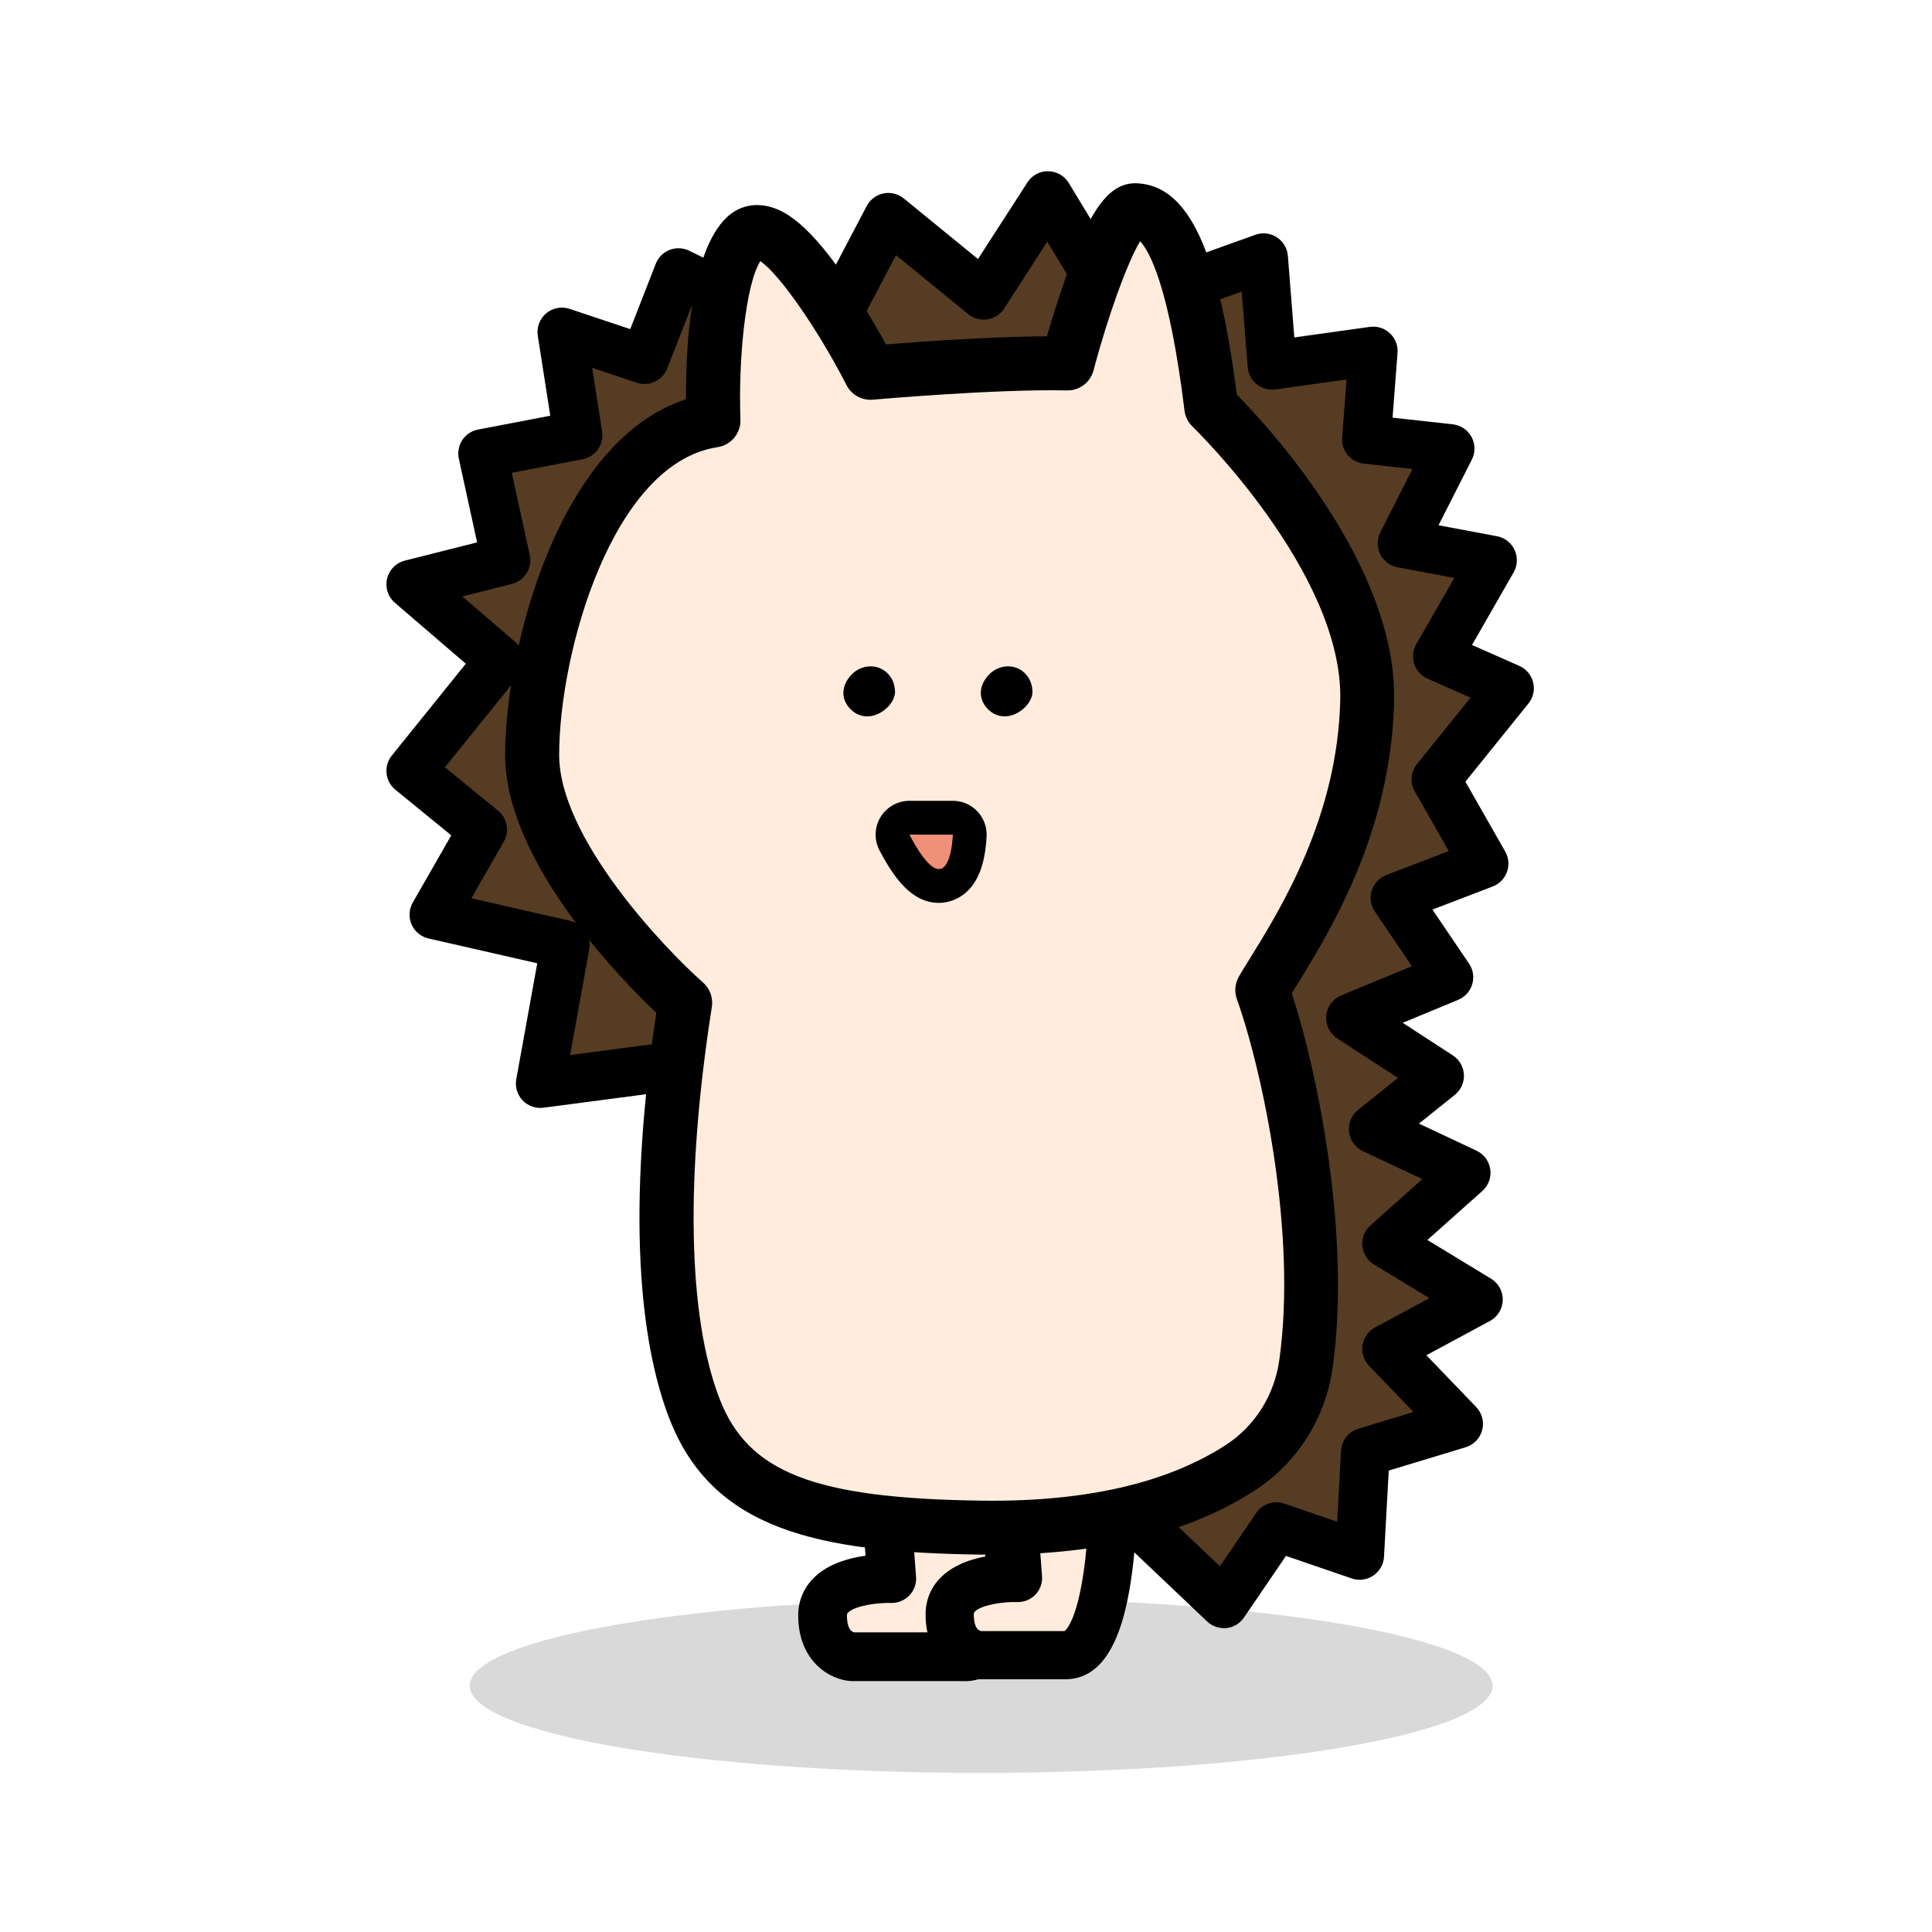
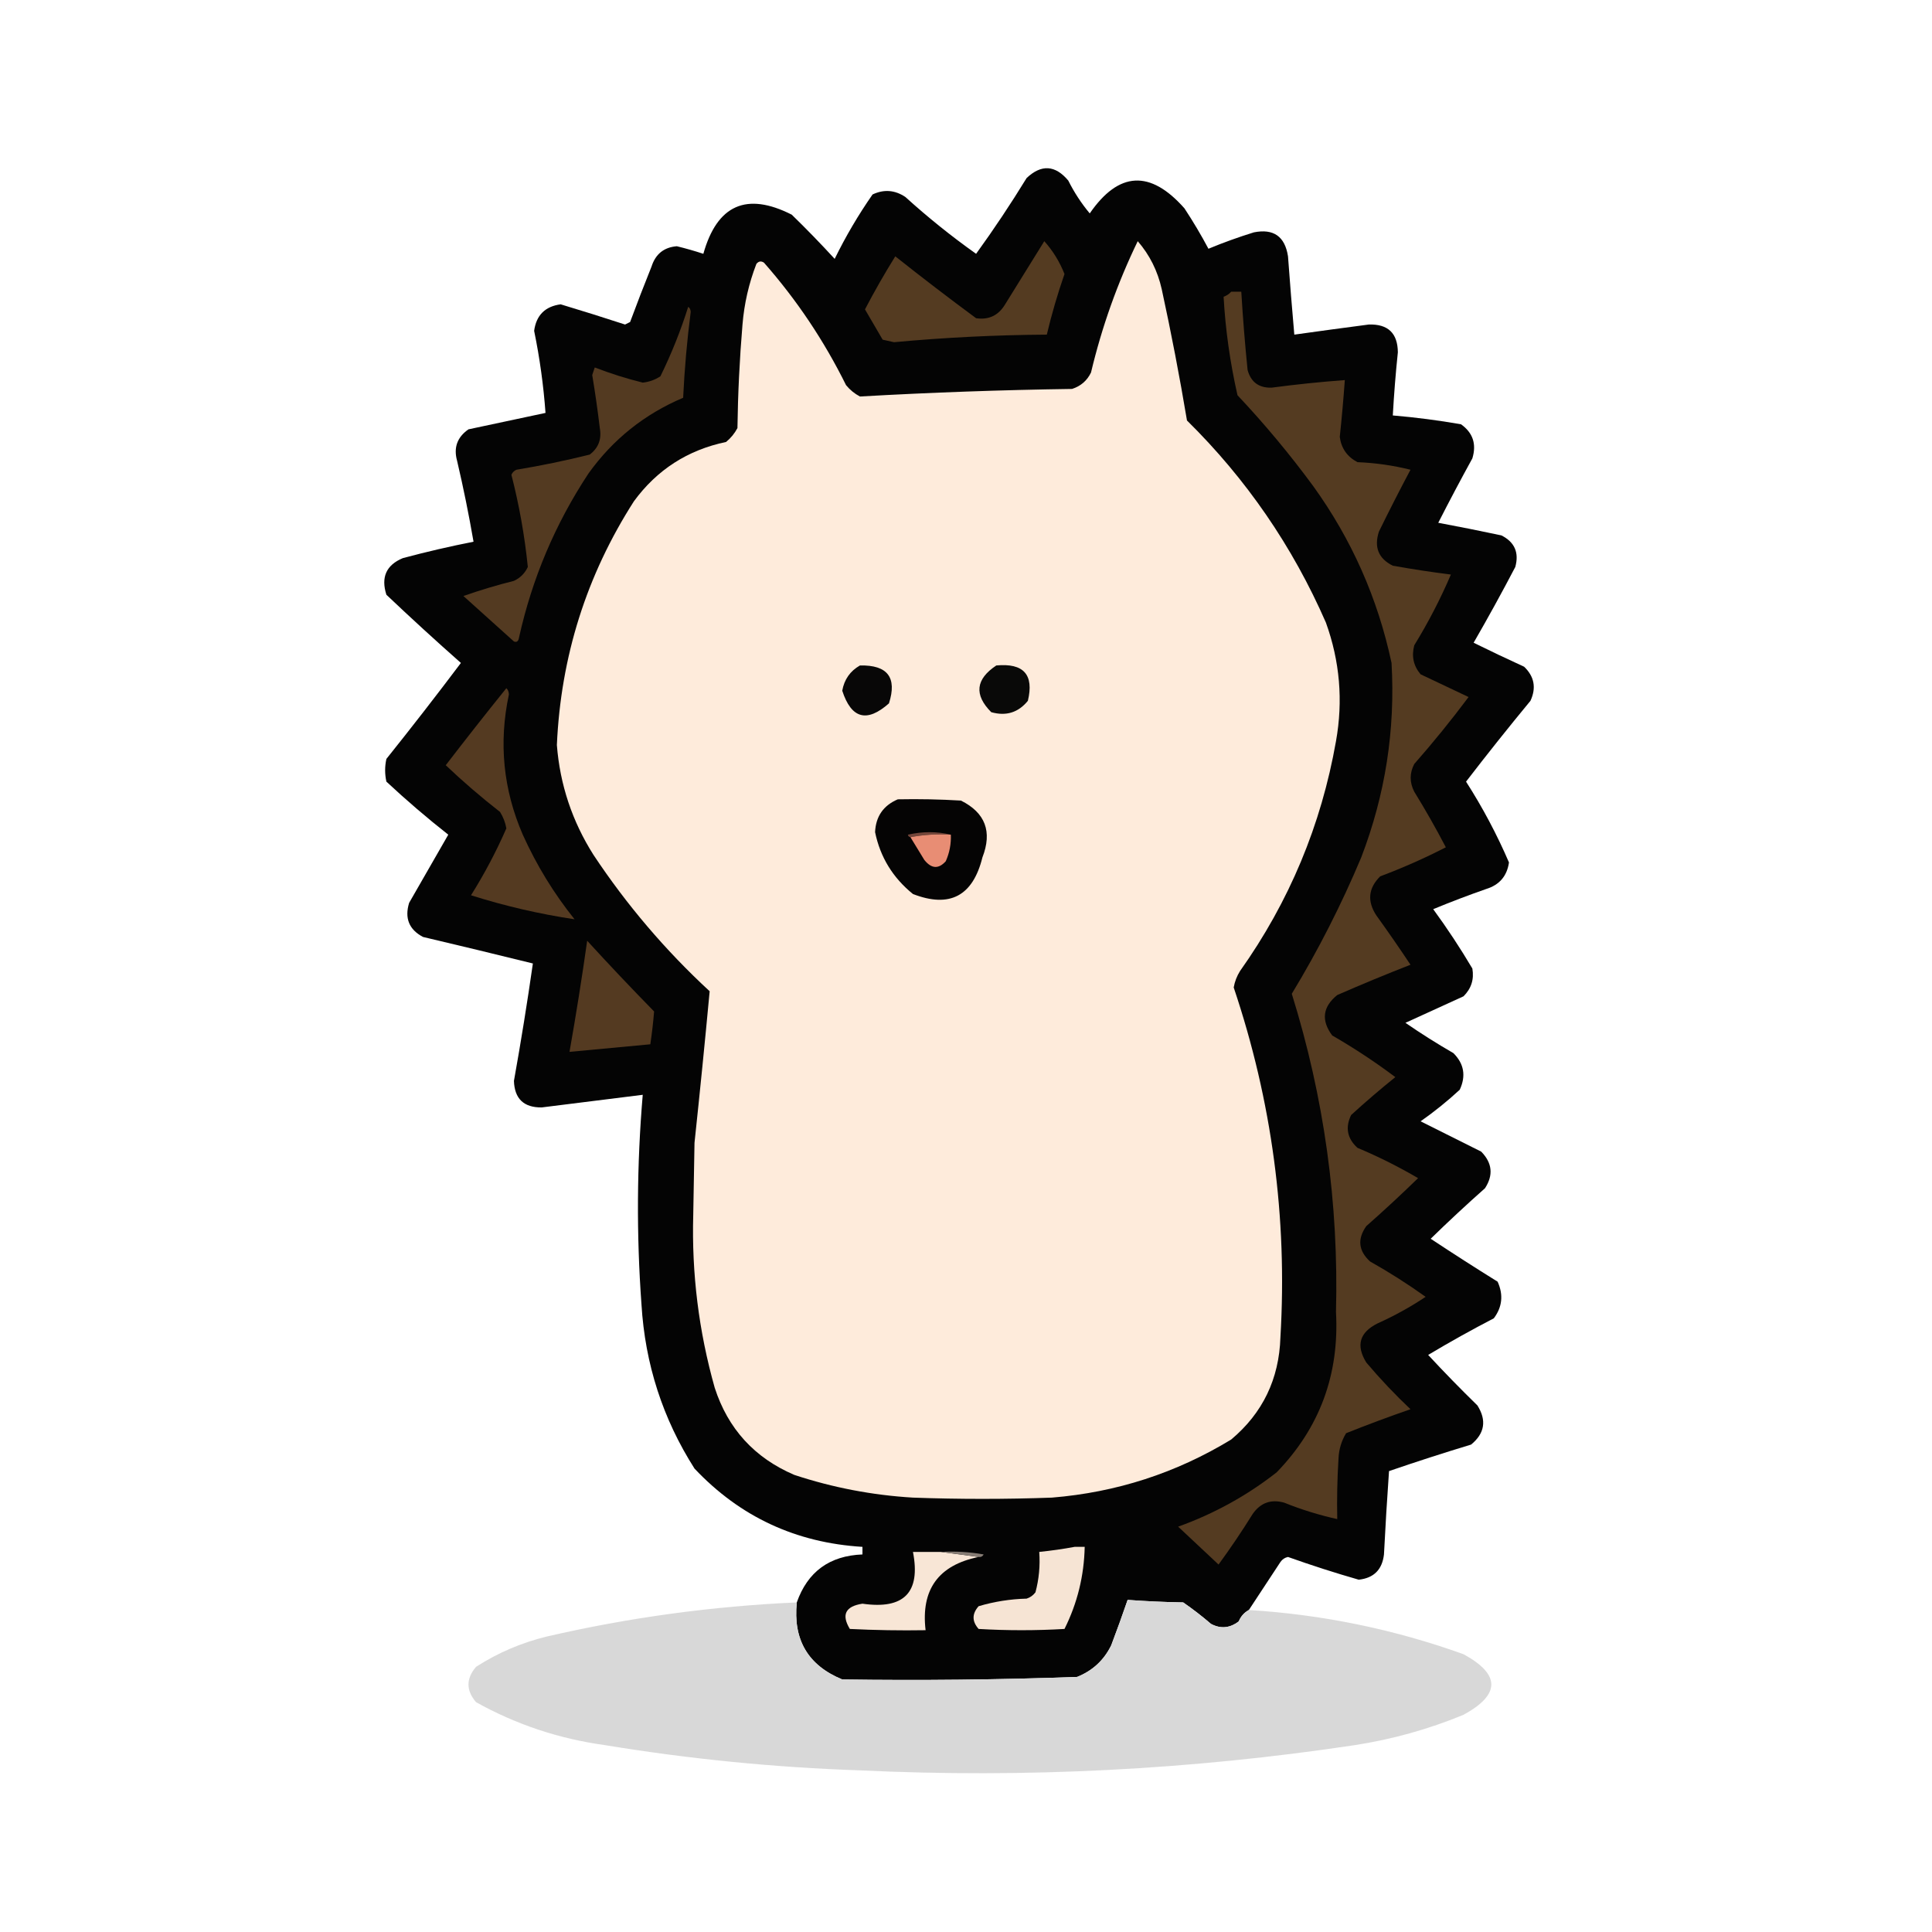
- <svg xmlns="http://www.w3.org/2000/svg" width="255" height="255" viewBox="0 0 255 255" fill="none">
-   <ellipse cx="129.5" cy="222.5" rx="67.5" ry="11.5" fill="#D9D9D9" />
-   <path d="M87.235 140.924L71.305 143.02L74.625 124.696L57.272 120.737L63.709 109.494L54.22 101.749L65.948 87.201L54.22 77.128L66.786 73.956L63.709 59.869L76.299 57.456L74.169 43.83L85.08 47.467L89.559 35.996L108.572 45.227L117.258 28.697L129.849 38.969L138.322 25.833L147.488 40.951L166.783 34.034L167.903 48.21L181.257 46.347L180.365 57.996L191.41 59.22L185.068 71.717L197.004 73.956L189.73 86.641L199.244 90.843L189.542 102.869L195.884 114.003L184.136 118.507L191.242 128.997L178.259 134.363L190.008 141.999L181.257 149.02L193.521 154.788L183.016 164.148L195.141 171.516L183.016 178.047L192.53 187.932L180.217 191.663L179.468 205.28L168.463 201.509L161.536 211.672L150.833 201.509L115.301 197.446L87.235 140.924Z" fill="#563C22" />
-   <path d="M161.534 214.892C160.712 214.892 159.919 214.58 159.315 214.005L149.395 204.585L114.932 200.641C113.847 200.517 112.901 199.853 112.415 198.872L85.375 144.411L71.729 146.205C70.709 146.339 69.688 145.977 68.979 145.234C68.271 144.491 67.958 143.45 68.142 142.439L70.912 127.143L56.562 123.868C55.566 123.64 54.738 122.956 54.327 122.02C53.916 121.083 53.975 120.013 54.481 119.126L59.56 110.256L52.187 104.236C50.814 103.116 50.606 101.099 51.716 99.722L61.482 87.602L52.122 79.56C51.21 78.777 50.809 77.548 51.087 76.379C51.364 75.209 52.266 74.288 53.435 73.995L62.974 71.587L60.561 60.547C60.377 59.7 60.541 58.813 61.016 58.085C61.492 57.361 62.245 56.861 63.098 56.697L72.631 54.869L70.981 44.319C70.808 43.21 71.224 42.09 72.081 41.361C72.938 40.633 74.113 40.41 75.178 40.767L83.185 43.438L86.55 34.816C86.877 33.978 87.541 33.314 88.373 32.987C89.211 32.66 90.147 32.695 90.955 33.091L107.163 40.96L114.397 27.19C114.848 26.333 115.656 25.723 116.602 25.53C117.549 25.337 118.535 25.58 119.283 26.189L129.084 34.187L135.605 24.078C136.204 23.147 137.24 22.567 138.355 22.602C139.465 22.616 140.49 23.201 141.065 24.152L148.869 37.021L165.687 30.991C166.633 30.649 167.679 30.772 168.521 31.317C169.363 31.863 169.903 32.769 169.983 33.77L170.835 44.538L180.8 43.145C181.766 43.011 182.742 43.319 183.451 43.987C184.159 44.657 184.531 45.608 184.456 46.579L183.802 55.127L191.75 56.004C192.801 56.122 193.727 56.742 194.228 57.673C194.728 58.605 194.743 59.72 194.267 60.661L189.867 69.328L197.582 70.775C198.608 70.968 199.475 71.642 199.911 72.593C200.347 73.544 200.298 74.639 199.782 75.546L194.287 85.129L200.531 87.889C201.447 88.296 202.121 89.103 202.359 90.074C202.597 91.046 202.364 92.076 201.735 92.854L193.415 103.171L198.672 112.397C199.138 113.214 199.222 114.191 198.905 115.078C198.588 115.964 197.904 116.663 197.027 117L189.065 120.052L193.896 127.188C194.441 127.99 194.594 128.991 194.312 129.918C194.035 130.844 193.351 131.598 192.459 131.969L185.14 134.997L191.755 139.298C192.622 139.863 193.167 140.804 193.217 141.84C193.267 142.87 192.821 143.866 192.013 144.51L187.286 148.301L194.877 151.874C195.858 152.334 196.537 153.256 196.695 154.326C196.854 155.397 196.458 156.472 195.65 157.195L188.396 163.662L196.799 168.77C197.785 169.37 198.375 170.45 198.345 171.605C198.316 172.759 197.672 173.81 196.651 174.355L188.262 178.874L194.832 185.702C195.61 186.509 195.912 187.664 195.63 188.749C195.348 189.834 194.52 190.691 193.45 191.018L183.297 194.096L182.673 205.462C182.618 206.468 182.093 207.395 181.255 207.96C180.418 208.525 179.368 208.663 178.411 208.336L169.73 205.363L164.185 213.5C163.655 214.282 162.808 214.788 161.866 214.887C161.752 214.902 161.638 214.907 161.525 214.907L161.534 214.892ZM117.405 194.442L151.198 198.307C151.892 198.387 152.541 198.689 153.051 199.17L161.009 206.726L165.806 199.69C166.623 198.491 168.139 197.985 169.512 198.456L176.489 200.849L177.004 191.479C177.078 190.127 177.99 188.967 179.288 188.571L186.567 186.366L180.701 180.271C180.002 179.548 179.685 178.537 179.838 177.541C179.992 176.545 180.606 175.683 181.493 175.202L188.663 171.342L181.345 166.897C180.473 166.367 179.903 165.455 179.809 164.44C179.714 163.424 180.111 162.423 180.874 161.744L187.737 155.625L179.883 151.933C178.877 151.462 178.188 150.501 178.055 149.396C177.926 148.291 178.372 147.201 179.239 146.502L184.516 142.271L176.499 137.058C175.498 136.404 174.938 135.249 175.047 134.06C175.156 132.871 175.919 131.835 177.024 131.38L186.349 127.525L181.459 120.305C180.909 119.492 180.76 118.472 181.052 117.535C181.35 116.599 182.053 115.846 182.97 115.494L191.22 112.332L186.736 104.459C186.082 103.309 186.196 101.872 187.028 100.842L194.089 92.086L188.421 89.579C187.583 89.207 186.949 88.504 186.661 87.636C186.379 86.769 186.473 85.823 186.929 85.03L191.948 76.279L184.466 74.877C183.47 74.689 182.618 74.045 182.172 73.138C181.726 72.226 181.731 71.161 182.187 70.254L186.424 61.905L180.002 61.196C178.277 61.003 177.014 59.482 177.143 57.748L177.727 50.087L168.338 51.4C167.461 51.524 166.569 51.276 165.875 50.721C165.181 50.166 164.75 49.349 164.681 48.462L163.893 38.487L148.562 43.983C147.12 44.503 145.515 43.928 144.722 42.62L138.226 31.902L132.542 40.712C132.047 41.48 131.244 42.005 130.337 42.149C129.431 42.293 128.509 42.045 127.8 41.465L118.262 33.681L111.409 46.723C110.602 48.264 108.714 48.883 107.153 48.12L91.277 40.41L88.066 48.63C87.442 50.226 85.678 51.058 84.047 50.513L78.156 48.551L79.469 56.95C79.737 58.664 78.597 60.285 76.892 60.612L67.547 62.405L69.921 73.262C70.292 74.962 69.247 76.646 67.562 77.072L61.016 78.722L68.033 84.748C69.351 85.882 69.534 87.859 68.444 89.212L58.727 101.273L65.734 106.996C66.953 107.992 67.275 109.726 66.492 111.094L62.216 118.561L75.327 121.554C77.006 121.935 78.087 123.575 77.779 125.27L75.247 139.253L86.802 137.732C88.165 137.554 89.498 138.257 90.108 139.491L117.39 194.442H117.405Z" fill="black" />
-   <path d="M133.906 188.268C133.674 190.701 134.952 218.667 127.296 218.667H112.515C112.515 218.667 108.571 218.434 108.571 213.217C108.571 207.999 117.698 208.346 117.698 208.346L115.875 184.349" fill="#FFECDC" />
-   <path d="M127.296 221.887H112.515C112.451 221.887 112.392 221.887 112.327 221.882C109.523 221.719 105.355 219.276 105.355 213.216C105.355 211.269 106.094 209.524 107.491 208.177C109.344 206.393 112.04 205.64 114.24 205.328L112.664 184.596C112.53 182.822 113.858 181.276 115.632 181.142C117.406 181.013 118.952 182.336 119.086 184.11L120.909 208.107C120.979 209.024 120.657 209.926 120.017 210.585C119.378 211.244 118.491 211.601 117.575 211.571C115.825 211.516 112.892 211.918 111.951 212.824C111.827 212.948 111.787 213.013 111.787 213.221C111.787 214.138 111.956 215.252 112.743 215.451H127.217C127.48 215.248 129.085 213.716 129.997 205.773C130.626 200.288 130.636 194.139 130.641 190.829C130.641 189.194 130.646 188.456 130.696 187.965C130.864 186.196 132.435 184.898 134.209 185.066C135.978 185.235 137.276 186.806 137.112 188.575C137.092 188.837 137.092 189.902 137.088 190.844C137.063 206.973 135.859 221.897 127.296 221.897V221.887Z" fill="black" />
-   <path d="M147.104 188.429C146.876 190.833 148.135 218.457 140.578 218.457H129.241C129.241 218.457 125.347 218.229 125.347 213.076C125.347 207.923 134.36 208.264 134.36 208.264L132.561 184.56" fill="#FFECDC" />
-   <path d="M140.579 221.638H129.242C129.177 221.638 129.118 221.638 129.054 221.633C126.284 221.47 122.166 219.057 122.166 213.076C122.166 211.149 122.894 209.429 124.277 208.101C126.105 206.337 128.771 205.594 130.946 205.287L129.391 184.808C129.257 183.053 130.57 181.527 132.324 181.394C134.078 181.265 135.604 182.573 135.738 184.327L137.537 208.032C137.606 208.934 137.284 209.826 136.655 210.48C136.025 211.134 135.148 211.481 134.241 211.451C132.512 211.391 129.618 211.793 128.687 212.69C128.563 212.808 128.528 212.878 128.528 213.081C128.528 213.988 128.697 215.088 129.475 215.281H140.51C140.772 215.083 142.353 213.572 143.255 205.723C143.874 200.307 143.884 194.227 143.889 190.962C143.889 189.351 143.894 188.613 143.938 188.132C144.107 186.383 145.658 185.1 147.407 185.268C149.156 185.437 150.435 186.983 150.271 188.732C150.251 188.995 150.251 190.045 150.246 190.972C150.221 206.902 149.032 221.643 140.574 221.643L140.579 221.638Z" fill="black" />
-   <path d="M90.435 132.349C90.435 132.349 70.238 114.496 70.238 99.64C70.238 84.785 77.869 57.968 94.166 55.491C94.166 55.491 93.443 35.894 98.393 31.251C103.343 26.608 114.898 49.198 114.898 49.198C114.898 49.198 130.987 47.756 140.892 47.959C140.892 47.959 146.254 27.535 149.97 27.743C153.681 27.951 157.397 33.52 159.87 53.737C159.87 53.737 180.865 73.874 180.453 92.441C180.042 111.007 170.112 124.678 166.604 130.659C170.092 140.455 174.844 162.654 172.372 180.051C171.579 185.625 168.442 190.64 163.72 193.702C157.125 197.978 146.452 201.853 129.506 201.62C108.025 201.323 96.431 198.305 91.639 185.868C85.064 168.793 89.107 140.787 90.43 132.344L90.435 132.349Z" fill="#FFECDC" />
-   <path d="M130.968 205.2C130.468 205.2 129.963 205.2 129.457 205.19C107.685 204.893 93.974 201.845 88.316 187.153C85.115 178.844 82.27 162.859 86.626 133.684C81.78 129.08 66.672 113.606 66.672 99.642C66.672 85.679 73.723 58.124 90.545 52.698C90.506 45.935 91.115 33.195 95.956 28.657C97.334 27.363 99.127 26.833 101 27.16C103.319 27.561 106.743 29.202 112.694 38.354C114.453 41.059 115.965 43.7 116.931 45.459C121.257 45.112 130.661 44.423 138.188 44.389C138.768 42.382 139.645 39.498 140.675 36.59C143.956 27.353 146.522 23.989 150.159 24.197C156.844 24.569 160.783 32.928 163.246 52.084C167.472 56.38 184.404 74.724 184.007 92.527C183.621 109.89 175.475 123.055 171.094 130.131C170.886 130.468 170.688 130.79 170.5 131.092C174.058 141.983 178.304 163.538 175.886 180.563C174.94 187.213 171.208 193.095 165.649 196.702C156.948 202.346 145.284 205.205 130.959 205.205L130.968 205.2ZM100.351 34.469C98.419 37.551 97.438 47.332 97.73 55.369C97.794 57.178 96.496 58.748 94.707 59.021C80.789 61.137 73.802 86.204 73.802 99.647C73.802 110.514 87.513 125.017 92.795 129.685C93.707 130.488 94.143 131.707 93.954 132.906C90.426 155.392 90.788 173.75 94.965 184.597C98.726 194.368 107.457 197.767 129.556 198.069C143.133 198.253 153.98 195.785 161.784 190.726C165.619 188.239 168.191 184.171 168.845 179.562C171.208 162.908 166.67 141.468 163.251 131.865C162.899 130.874 163.003 129.779 163.533 128.867C163.964 128.129 164.465 127.321 165.049 126.38C169.068 119.884 176.555 107.789 176.897 92.368C177.268 75.606 157.607 56.504 157.409 56.316C156.819 55.746 156.437 54.993 156.338 54.18C154.341 37.873 151.725 33.176 150.486 31.838C148.856 34.504 146.215 41.733 144.337 48.873C143.921 50.464 142.484 51.574 140.819 51.529C131.231 51.331 115.38 52.738 115.216 52.753C113.77 52.882 112.387 52.119 111.728 50.83C107.913 43.378 102.794 36.084 100.346 34.469H100.351Z" fill="black" />
-   <path d="M115.873 89.444C114.986 88.929 113.861 89.222 113.192 89.994C112.632 90.639 112.191 91.57 112.974 92.546C114.5 94.444 116.888 92.343 116.888 91.327C116.888 90.668 116.626 89.876 115.873 89.439V89.444Z" fill="black" />
-   <path d="M114.455 94.552C113.524 94.552 112.656 94.126 112.012 93.329C111.001 92.075 111.096 90.524 112.26 89.186C113.355 87.923 115.139 87.586 116.502 88.374C117.522 88.968 118.132 90.073 118.132 91.332C118.132 92.501 116.977 93.859 115.56 94.359C115.189 94.488 114.817 94.552 114.455 94.552ZM114.906 90.425C114.614 90.425 114.311 90.593 114.123 90.811C113.623 91.386 113.791 91.594 113.935 91.778C114.197 92.105 114.401 92.1 114.569 92.07C115.07 91.981 115.535 91.49 115.639 91.267C115.63 91.064 115.56 90.707 115.243 90.524C115.134 90.46 115.015 90.435 114.896 90.435L114.906 90.425Z" fill="black" />
-   <path d="M134.015 89.444C133.128 88.929 132.003 89.222 131.334 89.994C130.775 90.639 130.334 91.57 131.116 92.546C132.643 94.444 135.031 92.343 135.031 91.327C135.031 90.668 134.768 89.876 134.015 89.439V89.444Z" fill="black" />
-   <path d="M132.594 94.551C131.662 94.551 130.795 94.125 130.151 93.327C129.14 92.074 129.234 90.523 130.399 89.185C131.494 87.926 133.278 87.584 134.64 88.372C135.661 88.967 136.271 90.072 136.271 91.33C136.271 92.5 135.116 93.858 133.699 94.358C133.327 94.487 132.956 94.551 132.594 94.551ZM133.05 90.424C132.757 90.424 132.46 90.592 132.267 90.81C131.766 91.385 131.935 91.593 132.079 91.776C132.341 92.103 132.544 92.099 132.713 92.069C133.213 91.98 133.679 91.489 133.783 91.266C133.773 91.063 133.704 90.706 133.387 90.523C133.278 90.458 133.159 90.434 133.04 90.434L133.05 90.424Z" fill="black" />
-   <path d="M123.923 116.938C121.911 116.938 120.211 115.278 118.056 111.2C117.689 110.506 117.714 109.679 118.115 109.005C118.517 108.336 119.245 107.925 120.023 107.925H125.761C126.366 107.925 126.94 108.168 127.362 108.604C127.783 109.04 128.006 109.624 127.991 110.224C127.857 114.485 126.376 116.933 123.918 116.933L123.923 116.938Z" fill="#EF9178" />
-   <path d="M125.768 110.16C125.768 110.16 125.625 114.709 123.925 114.709C123.073 114.709 121.834 113.574 120.03 110.16H125.768ZM125.768 105.701H120.03C118.465 105.701 117.018 106.518 116.21 107.861C115.402 109.199 115.358 110.864 116.086 112.246C117.9 115.67 120.243 119.169 123.92 119.169C125.01 119.169 128.662 118.752 129.836 113.386C130.163 111.89 130.218 110.458 130.223 110.299C130.263 109.095 129.807 107.921 128.969 107.053C128.127 106.186 126.972 105.696 125.768 105.696V105.701Z" fill="black" />
+ <svg xmlns="http://www.w3.org/2000/svg" version="1.1" width="765px" height="765px" style="shape-rendering:geometricPrecision; text-rendering:geometricPrecision; image-rendering:optimizeQuality; fill-rule:evenodd; clip-rule:evenodd">
+   <g>
+     <path style="opacity:0.985" fill="#010101" d="M 494.5,637.5 C 492.661,638.508 491.328,640.008 490.5,642C 487.001,644.704 483.334,645.037 479.5,643C 475.957,639.951 472.291,637.118 468.5,634.5C 462.504,627.671 456.004,621.338 449,615.5C 448.305,621.533 447.471,627.533 446.5,633.5C 444.465,639.429 442.299,645.429 440,651.5C 437.108,657.392 432.608,661.559 426.5,664C 395.505,665.118 364.505,665.451 333.5,665C 319.965,659.448 313.965,649.281 315.5,634.5C 319.782,622.343 328.449,616.01 341.5,615.5C 341.5,614.5 341.5,613.5 341.5,612.5C 315.128,610.89 292.961,600.557 275,581.5C 262.418,561.75 255.418,540.083 254,516.5C 251.986,488.82 252.153,461.154 254.5,433.5C 241.175,435.166 227.841,436.832 214.5,438.5C 207.407,438.573 203.74,435.073 203.5,428C 206.28,412.488 208.78,396.988 211,381.5C 196.554,377.93 182.054,374.43 167.5,371C 161.975,368.081 160.142,363.581 162,357.5C 167.167,348.5 172.333,339.5 177.5,330.5C 169.054,323.855 160.887,316.855 153,309.5C 152.333,306.5 152.333,303.5 153,300.5C 163.024,287.976 172.858,275.31 182.5,262.5C 172.517,253.684 162.683,244.684 153,235.5C 150.78,228.563 152.947,223.73 159.5,221C 168.777,218.514 178.11,216.347 187.5,214.5C 185.654,203.781 183.488,193.114 181,182.5C 179.534,177.265 181.034,173.099 185.5,170C 195.705,167.826 205.872,165.659 216,163.5C 215.213,152.608 213.713,141.774 211.5,131C 212.333,124.833 215.833,121.333 222,120.5C 230.531,123.066 239.031,125.732 247.5,128.5C 248.167,128.167 248.833,127.833 249.5,127.5C 252.235,120.127 255.069,112.794 258,105.5C 259.584,100.577 262.918,97.91 268,97.5C 271.551,98.361 275.051,99.361 278.5,100.5C 283.948,81.107 295.614,75.941 313.5,85C 319.321,90.655 324.987,96.488 330.5,102.5C 334.87,93.589 339.87,85.089 345.5,77C 349.997,74.879 354.33,75.213 358.5,78C 367.4,86.069 376.733,93.569 386.5,100.5C 393.526,90.795 400.192,80.795 406.5,70.5C 412.33,64.996 417.83,65.33 423,71.5C 425.336,76.175 428.169,80.508 431.5,84.5C 442.97,67.844 455.47,67.177 469,82.5C 472.447,87.736 475.613,93.07 478.5,98.5C 484.392,96.055 490.392,93.888 496.5,92C 504.289,90.452 508.789,93.619 510,101.5C 510.758,111.848 511.591,122.181 512.5,132.5C 522.317,131.121 532.151,129.788 542,128.5C 549.592,128.259 553.425,131.926 553.5,139.5C 552.629,147.821 551.962,156.155 551.5,164.5C 560.552,165.265 569.552,166.432 578.5,168C 583.218,171.343 584.718,175.843 583,181.5C 578.373,189.921 573.873,198.421 569.5,207C 577.857,208.559 586.19,210.226 594.5,212C 599.732,214.633 601.565,218.799 600,224.5C 594.701,234.627 589.201,244.627 583.5,254.5C 590.114,257.761 596.781,260.928 603.5,264C 607.542,267.877 608.375,272.377 606,277.5C 597.31,288.023 588.81,298.689 580.5,309.5C 587.045,319.708 592.711,330.375 597.5,341.5C 596.719,346.891 593.719,350.391 588.5,352C 581.422,354.47 574.422,357.137 567.5,360C 573.039,367.576 578.206,375.41 583,383.5C 583.743,387.772 582.576,391.439 579.5,394.5C 571.803,398.017 564.136,401.517 556.5,405C 562.665,409.25 568.998,413.25 575.5,417C 579.714,421.2 580.548,426.034 578,431.5C 573.108,436.027 567.941,440.193 562.5,444C 570.469,447.984 578.469,451.984 586.5,456C 590.883,460.466 591.383,465.299 588,470.5C 580.657,477.011 573.49,483.678 566.5,490.5C 575.248,496.291 584.082,501.958 593,507.5C 595.349,512.688 594.849,517.522 591.5,522C 582.672,526.58 574.005,531.413 565.5,536.5C 571.819,543.319 578.319,549.986 585,556.5C 588.729,562.414 587.896,567.581 582.5,572C 571.588,575.304 560.755,578.804 550,582.5C 549.223,593.493 548.556,604.493 548,615.5C 547.301,621.532 543.968,624.865 538,625.5C 528.593,622.8 519.259,619.8 510,616.5C 508.739,616.759 507.739,617.426 507,618.5C 502.823,624.862 498.656,631.195 494.5,637.5 Z M 468.5,634.5 C 461.155,634.371 453.822,634.038 446.5,633.5C 447.471,627.533 448.305,621.533 449,615.5C 456.004,621.338 462.504,627.671 468.5,634.5 Z" />
+   </g>
+   <g>
+     <path style="opacity:1" fill="#feebdb" d="M 450.5,95.5 C 455.217,100.935 458.384,107.268 460,114.5C 463.755,131.762 467.089,149.095 470,166.5C 493.469,189.635 511.802,216.302 525,246.5C 530.531,261.797 531.864,277.463 529,293.5C 523.15,326.726 510.484,357.059 491,384.5C 489.743,386.513 488.909,388.679 488.5,391C 503.633,435.968 509.8,482.134 507,529.5C 506.485,546.026 499.985,559.526 487.5,570C 465.717,583.26 442.05,590.927 416.5,593C 398.167,593.667 379.833,593.667 361.5,593C 345.424,592.043 329.757,589.043 314.5,584C 298.754,577.256 288.254,565.756 283,549.5C 276.679,527.101 273.846,504.268 274.5,481C 274.667,471.5 274.833,462 275,452.5C 277.136,432.473 279.136,412.473 281,392.5C 263.476,376.314 248.143,358.314 235,338.5C 226.56,325.181 221.727,310.681 220.5,295C 222.06,259.991 232.227,227.824 251,198.5C 260.142,186.01 272.308,178.177 287.5,175C 289.378,173.457 290.878,171.624 292,169.5C 292.188,155.805 292.855,142.138 294,128.5C 294.681,120.225 296.515,112.225 299.5,104.5C 300.365,103.417 301.365,103.251 302.5,104C 315.44,118.702 326.274,134.868 335,152.5C 336.543,154.378 338.376,155.878 340.5,157C 368.457,155.406 396.457,154.406 424.5,154C 427.937,152.895 430.437,150.728 432,147.5C 436.293,129.451 442.46,112.118 450.5,95.5 Z" />
+   </g>
+   <g>
+     <path style="opacity:1" fill="#543b21" d="M 413.5,95.5 C 416.909,99.305 419.575,103.639 421.5,108.5C 418.755,116.4 416.421,124.4 414.5,132.5C 394.291,132.632 374.125,133.632 354,135.5C 352.5,135.167 351,134.833 349.5,134.5C 347.167,130.5 344.833,126.5 342.5,122.5C 346.262,115.302 350.262,108.302 354.5,101.5C 365.024,109.858 375.691,118.025 386.5,126C 391.519,126.741 395.353,124.908 398,120.5C 403.189,112.111 408.355,103.777 413.5,95.5 Z" />
+   </g>
+   <g>
+     <path style="opacity:1" fill="#543b21" d="M 487.5,115.5 C 488.833,115.5 490.167,115.5 491.5,115.5C 492.122,125.845 492.956,136.178 494,146.5C 495.312,151.308 498.479,153.642 503.5,153.5C 513.146,152.217 522.813,151.217 532.5,150.5C 531.961,158.006 531.294,165.506 530.5,173C 531.094,177.513 533.427,180.846 537.5,183C 544.615,183.283 551.615,184.283 558.5,186C 554.206,194.089 550.039,202.255 546,210.5C 543.998,216.685 545.831,221.185 551.5,224C 559.149,225.364 566.815,226.53 574.5,227.5C 570.376,237.145 565.542,246.479 560,255.5C 558.849,259.829 559.682,263.662 562.5,267C 568.868,270.007 575.201,273.007 581.5,276C 574.693,285.108 567.526,293.942 560,302.5C 558.101,306.136 558.101,309.803 560,313.5C 564.42,320.671 568.586,328.004 572.5,335.5C 564.148,339.794 555.481,343.627 546.5,347C 541.784,351.692 541.284,356.859 545,362.5C 549.623,368.913 554.123,375.413 558.5,382C 548.752,385.805 539.086,389.805 529.5,394C 523.719,398.686 523.053,404.019 527.5,410C 536.176,415.003 544.51,420.503 552.5,426.5C 546.519,431.313 540.686,436.313 535,441.5C 532.601,446.44 533.435,450.773 537.5,454.5C 545.779,457.973 553.779,461.973 561.5,466.5C 554.843,472.989 548.01,479.322 541,485.5C 537.39,490.614 537.89,495.28 542.5,499.5C 550.101,503.772 557.434,508.439 564.5,513.5C 558.488,517.507 552.155,521.007 545.5,524C 538.322,527.569 536.822,532.735 541,539.5C 546.468,545.969 552.301,552.136 558.5,558C 549.939,560.965 541.439,564.132 533,567.5C 531.154,570.569 530.154,573.902 530,577.5C 529.5,585.493 529.334,593.493 529.5,601.5C 522.344,599.927 515.344,597.76 508.5,595C 503.265,593.534 499.099,595.034 496,599.5C 491.748,606.339 487.248,613.006 482.5,619.5C 477.167,614.5 471.833,609.5 466.5,604.5C 480.713,599.396 493.713,592.23 505.5,583C 522.54,565.406 530.373,544.239 529,519.5C 530.122,476.52 524.288,434.52 511.5,393.5C 521.957,376.254 531.124,358.254 539,339.5C 548.526,314.68 552.526,289.013 551,262.5C 545.568,236.972 535.235,213.639 520,192.5C 510.753,179.916 500.753,167.916 490,156.5C 487.06,143.542 485.226,130.542 484.5,117.5C 485.739,117.058 486.739,116.391 487.5,115.5 Z" />
+   </g>
+   <g>
+     <path style="opacity:1" fill="#533a21" d="M 272.5,121.5 C 273.124,121.917 273.457,122.584 273.5,123.5C 272.04,134.776 271.04,146.11 270.5,157.5C 255.183,163.984 242.683,173.984 233,187.5C 219.853,207.431 210.686,229.097 205.5,252.5C 205.267,253.932 204.6,254.432 203.5,254C 196.833,248 190.167,242 183.5,236C 190.018,233.701 196.685,231.701 203.5,230C 206,228.833 207.833,227 209,224.5C 207.759,212.222 205.592,200.055 202.5,188C 202.905,187.055 203.572,186.388 204.5,186C 214.257,184.382 223.923,182.382 233.5,180C 236.956,177.395 238.289,173.895 237.5,169.5C 236.665,162.488 235.665,155.488 234.5,148.5C 234.833,147.5 235.167,146.5 235.5,145.5C 241.711,147.904 248.045,149.904 254.5,151.5C 257.028,151.237 259.361,150.404 261.5,149C 265.862,140.109 269.529,130.942 272.5,121.5 Z" />
+   </g>
+   <g>
+     <path style="opacity:1" fill="#080707" d="M 340.5,263.5 C 351.436,263.254 355.269,268.254 352,278.5C 343.264,286.254 337.097,284.587 333.5,273.5C 334.288,269.052 336.621,265.718 340.5,263.5 Z" />
+   </g>
+   <g>
+     <path style="opacity:1" fill="#090908" d="M 394.5,263.5 C 405.327,262.485 409.493,267.151 407,277.5C 403.212,282.153 398.378,283.653 392.5,282C 385.638,275.118 386.304,268.951 394.5,263.5 Z" />
+   </g>
+   <g>
+     <path style="opacity:1" fill="#543a21" d="M 200.5,272.5 C 201.139,273.097 201.472,273.93 201.5,275C 197.417,294.118 199.25,312.618 207,330.5C 212.453,342.585 219.286,353.752 227.5,364C 213.621,361.923 199.955,358.756 186.5,354.5C 191.832,346.002 196.499,337.169 200.5,328C 200.091,325.679 199.257,323.513 198,321.5C 190.477,315.636 183.31,309.469 176.5,303C 184.383,292.73 192.383,282.563 200.5,272.5 Z" />
+   </g>
+   <g>
+     <path style="opacity:1" fill="#050404" d="M 355.5,316.5 C 363.84,316.334 372.173,316.5 380.5,317C 390.142,321.803 392.975,329.303 389,339.5C 385.214,354.808 376.047,359.641 361.5,354C 353.536,347.557 348.536,339.391 346.5,329.5C 346.779,323.273 349.779,318.939 355.5,316.5 Z" />
+   </g>
+   <g>
+     <path style="opacity:1" fill="#74463a" d="M 376.5,330.5 C 370.974,330.179 365.64,330.512 360.5,331.5C 359.957,331.44 359.624,331.107 359.5,330.5C 365.32,329.184 370.987,329.184 376.5,330.5 Z" />
+   </g>
+   <g>
+     <path style="opacity:1" fill="#e88d74" d="M 376.5,330.5 C 376.642,334.15 375.975,337.65 374.5,341C 371.651,344.192 368.818,344.025 366,340.5C 364.156,337.472 362.322,334.472 360.5,331.5C 365.64,330.512 370.974,330.179 376.5,330.5 Z" />
+   </g>
+   <g>
+     <path style="opacity:1" fill="#543a21" d="M 232.5,372.5 C 241.07,381.876 249.903,391.209 259,400.5C 258.653,404.777 258.153,409.111 257.5,413.5C 246.836,414.5 236.169,415.5 225.5,416.5C 228.093,401.87 230.426,387.203 232.5,372.5 Z" />
+   </g>
+   <g>
+     <path style="opacity:1" fill="#f6e4d4" d="M 425.5,612.5 C 426.833,612.5 428.167,612.5 429.5,612.5C 429.257,623.97 426.591,634.803 421.5,645C 410.167,645.667 398.833,645.667 387.5,645C 384.833,642 384.833,639 387.5,636C 393.691,634.164 400.025,633.164 406.5,633C 407.931,632.535 409.097,631.701 410,630.5C 411.397,625.292 411.897,619.959 411.5,614.5C 416.324,614.008 420.99,613.341 425.5,612.5 Z" />
+   </g>
+   <g>
+     <path style="opacity:1" fill="#f8e6d6" d="M 372.5,614.5 C 377.5,615.167 382.5,615.833 387.5,616.5C 371.596,619.736 364.596,629.402 366.5,645.5C 356.494,645.666 346.494,645.5 336.5,645C 333.091,639.364 334.757,636.03 341.5,635C 357.957,637.379 364.623,630.546 361.5,614.5C 365.167,614.5 368.833,614.5 372.5,614.5 Z" />
+   </g>
+   <g>
+     <path style="opacity:1" fill="#867c74" d="M 372.5,614.5 C 378.206,614.171 383.872,614.505 389.5,615.5C 389.043,616.298 388.376,616.631 387.5,616.5C 382.5,615.833 377.5,615.167 372.5,614.5 Z" />
+   </g>
+   <g>
+     <path style="opacity:0.986" fill="#d8d8d8" d="M 446.5,633.5 C 453.822,634.038 461.155,634.371 468.5,634.5C 472.291,637.118 475.957,639.951 479.5,643C 483.334,645.037 487.001,644.704 490.5,642C 491.328,640.008 492.661,638.508 494.5,637.5C 523.686,639.304 552.019,645.137 579.5,655C 594.167,663 594.167,671 579.5,679C 565.663,684.71 551.329,688.71 536.5,691C 471.516,700.783 406.183,704.116 340.5,701C 306.616,699.845 272.949,696.512 239.5,691C 221.355,688.507 204.355,682.841 188.5,674C 184.5,669.333 184.5,664.667 188.5,660C 197.12,654.456 206.453,650.456 216.5,648C 249.085,640.472 282.085,635.972 315.5,634.5C 313.965,649.281 319.965,659.448 333.5,665C 364.505,665.451 395.505,665.118 426.5,664C 432.608,661.559 437.108,657.392 440,651.5C 442.299,645.429 444.465,639.429 446.5,633.5 Z" />
+   </g>
</svg>
